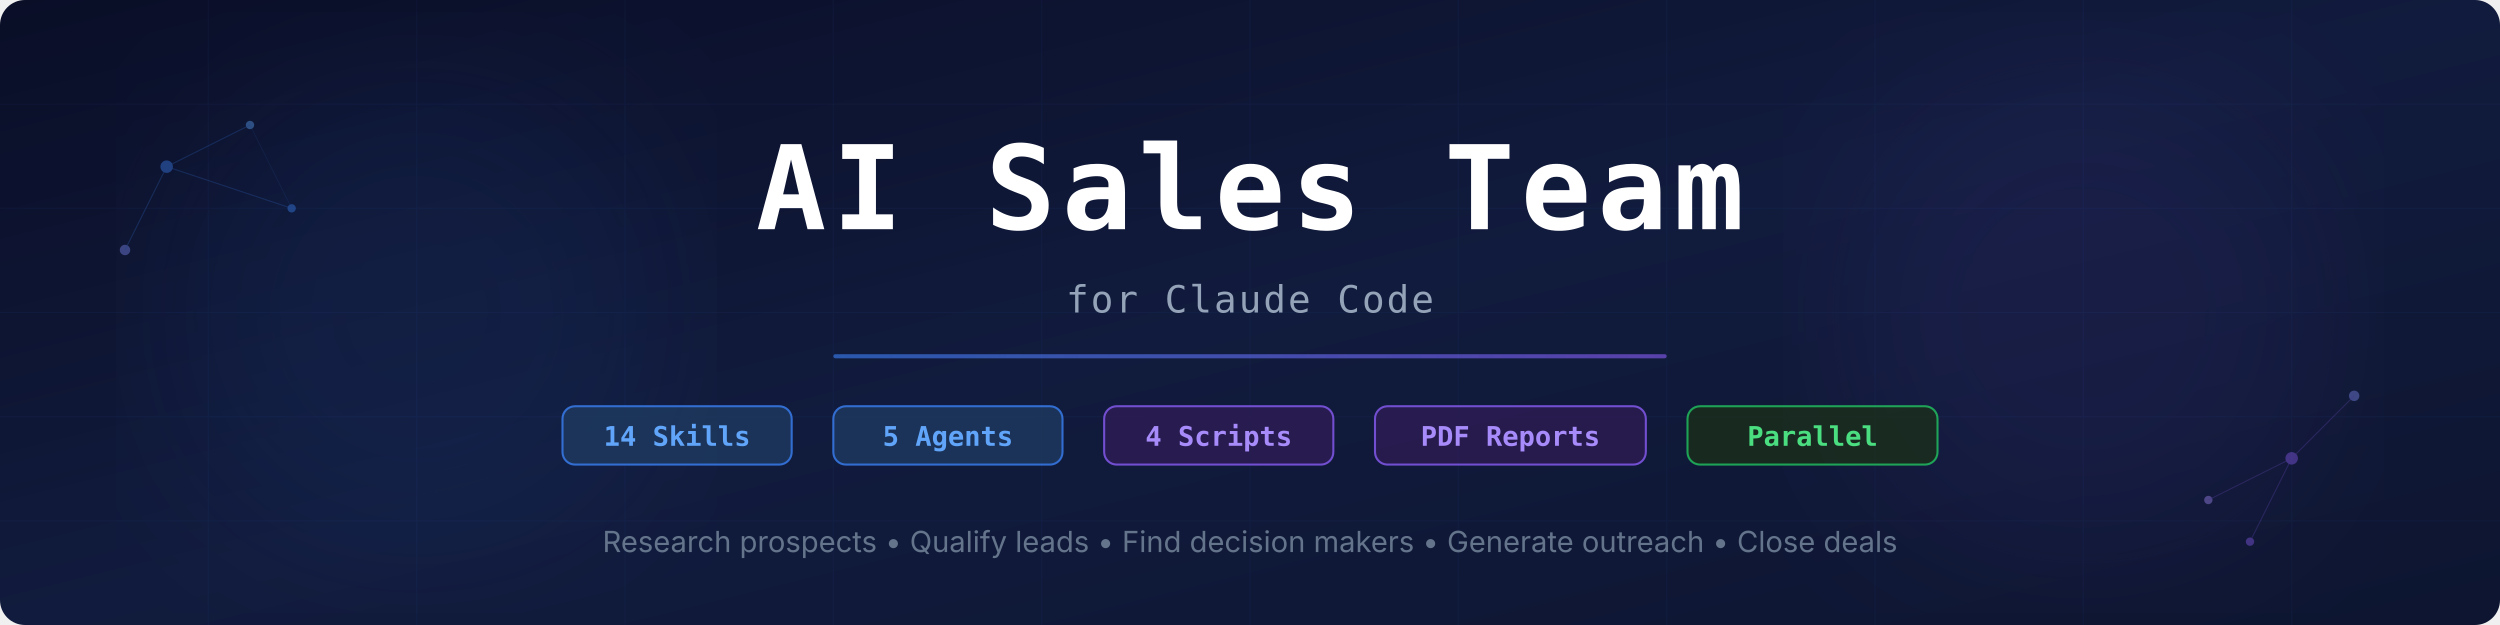
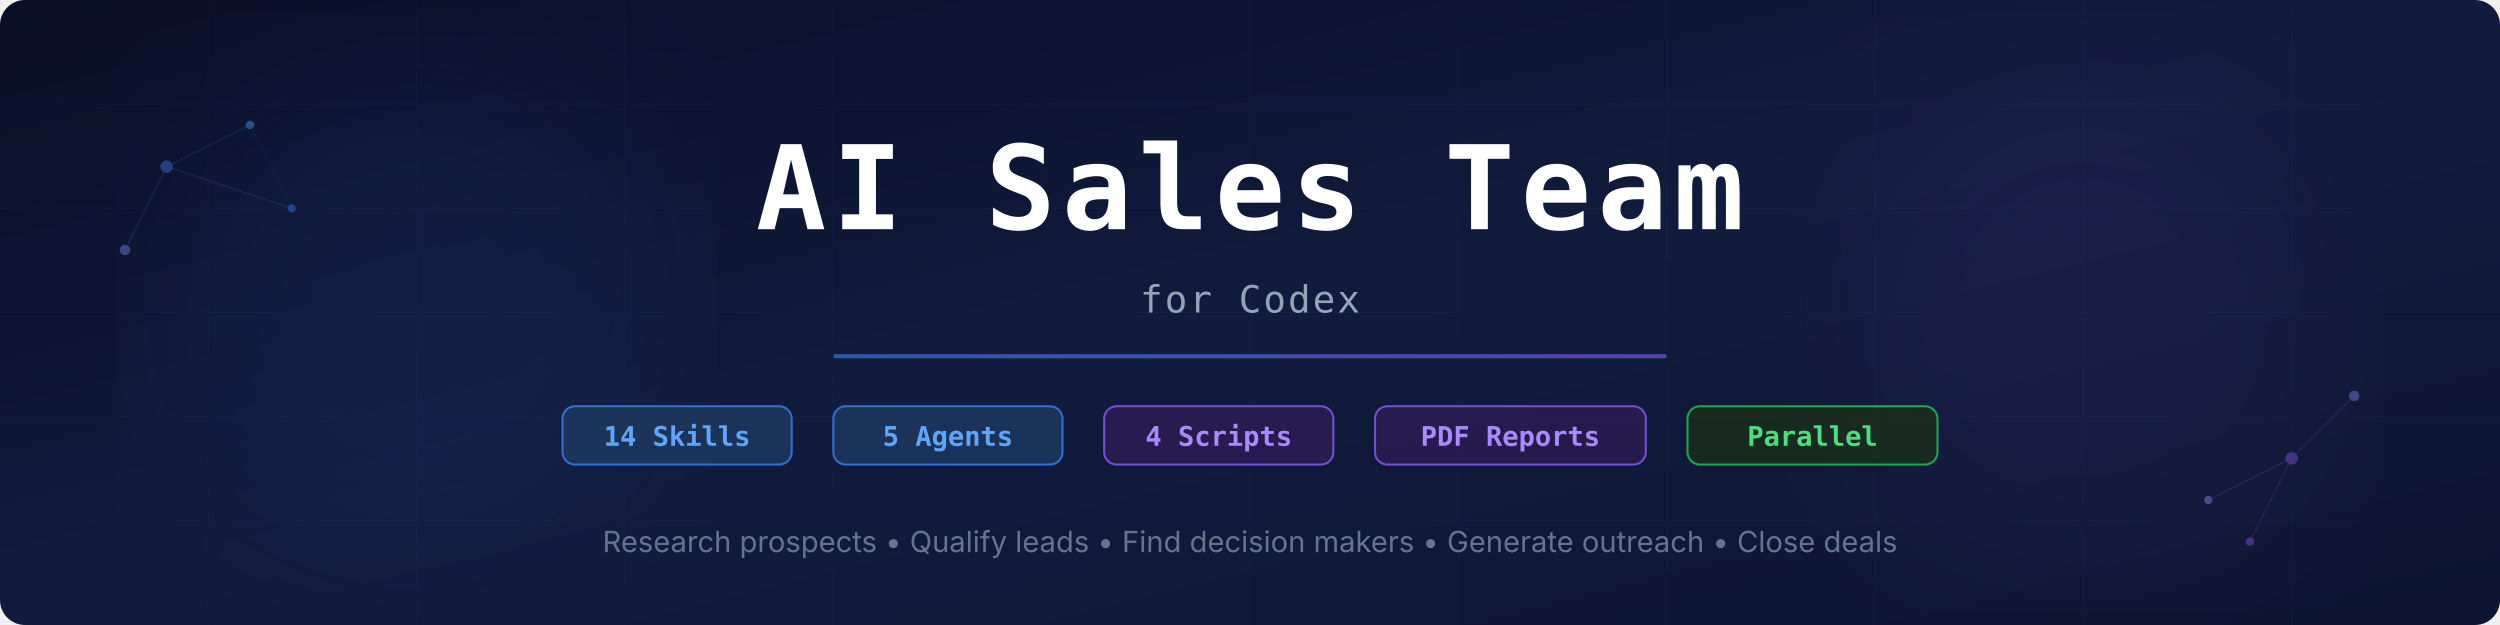
<svg xmlns="http://www.w3.org/2000/svg" viewBox="0 0 1200 300" fill="none">
  <defs>
    <linearGradient id="bg" x1="0%" y1="0%" x2="100%" y2="100%">
      <stop offset="0%" style="stop-color:#0a0e27;stop-opacity:1" />
      <stop offset="50%" style="stop-color:#111b3d;stop-opacity:1" />
      <stop offset="100%" style="stop-color:#0d1530;stop-opacity:1" />
    </linearGradient>
    <linearGradient id="accent" x1="0%" y1="0%" x2="100%" y2="0%">
      <stop offset="0%" style="stop-color:#3b82f6;stop-opacity:1" />
      <stop offset="100%" style="stop-color:#8b5cf6;stop-opacity:1" />
    </linearGradient>
    <linearGradient id="glow" x1="0%" y1="0%" x2="100%" y2="0%">
      <stop offset="0%" style="stop-color:#3b82f6;stop-opacity:0.3" />
      <stop offset="50%" style="stop-color:#8b5cf6;stop-opacity:0.15" />
      <stop offset="100%" style="stop-color:#3b82f6;stop-opacity:0.3" />
    </linearGradient>
    <filter id="blur">
      <feGaussianBlur in="SourceGraphic" stdDeviation="40" />
    </filter>
    <filter id="textglow">
      <feGaussianBlur in="SourceGraphic" stdDeviation="2" />
    </filter>
  </defs>
  <rect width="1200" height="300" fill="url(#bg)" rx="12" />
  <g opacity="0.05" stroke="#3b82f6" stroke-width="0.5">
    <line x1="0" y1="50" x2="1200" y2="50" />
    <line x1="0" y1="100" x2="1200" y2="100" />
    <line x1="0" y1="150" x2="1200" y2="150" />
    <line x1="0" y1="200" x2="1200" y2="200" />
    <line x1="0" y1="250" x2="1200" y2="250" />
    <line x1="100" y1="0" x2="100" y2="300" />
    <line x1="200" y1="0" x2="200" y2="300" />
    <line x1="300" y1="0" x2="300" y2="300" />
    <line x1="400" y1="0" x2="400" y2="300" />
    <line x1="500" y1="0" x2="500" y2="300" />
    <line x1="600" y1="0" x2="600" y2="300" />
    <line x1="700" y1="0" x2="700" y2="300" />
    <line x1="800" y1="0" x2="800" y2="300" />
    <line x1="900" y1="0" x2="900" y2="300" />
    <line x1="1000" y1="0" x2="1000" y2="300" />
    <line x1="1100" y1="0" x2="1100" y2="300" />
  </g>
  <circle cx="200" cy="150" r="120" fill="#3b82f6" opacity="0.07" filter="url(#blur)" />
  <circle cx="1000" cy="150" r="120" fill="#8b5cf6" opacity="0.07" filter="url(#blur)" />
  <g opacity="0.4">
    <circle cx="80" cy="80" r="3" fill="#3b82f6" />
    <circle cx="120" cy="60" r="2" fill="#60a5fa" />
    <circle cx="60" cy="120" r="2.5" fill="#818cf8" />
    <circle cx="140" cy="100" r="2" fill="#3b82f6" />
    <line x1="80" y1="80" x2="120" y2="60" stroke="#3b82f6" stroke-width="0.5" opacity="0.5" />
    <line x1="80" y1="80" x2="60" y2="120" stroke="#3b82f6" stroke-width="0.5" opacity="0.5" />
    <line x1="80" y1="80" x2="140" y2="100" stroke="#3b82f6" stroke-width="0.5" opacity="0.5" />
    <line x1="120" y1="60" x2="140" y2="100" stroke="#3b82f6" stroke-width="0.3" opacity="0.3" />
    <circle cx="1100" cy="220" r="3" fill="#8b5cf6" />
    <circle cx="1060" cy="240" r="2" fill="#a78bfa" />
    <circle cx="1130" cy="190" r="2.5" fill="#818cf8" />
    <circle cx="1080" cy="260" r="2" fill="#8b5cf6" />
    <line x1="1100" y1="220" x2="1060" y2="240" stroke="#8b5cf6" stroke-width="0.5" opacity="0.5" />
    <line x1="1100" y1="220" x2="1130" y2="190" stroke="#8b5cf6" stroke-width="0.5" opacity="0.5" />
    <line x1="1100" y1="220" x2="1080" y2="260" stroke="#8b5cf6" stroke-width="0.5" opacity="0.5" />
  </g>
  <text x="600" y="110" font-family="'SF Mono', 'Fira Code', 'Cascadia Code', Consolas, monospace" font-size="56" font-weight="bold" fill="white" text-anchor="middle" letter-spacing="3">
    AI Sales Team
  </text>
  <text x="600" y="150" font-family="'SF Mono', 'Fira Code', 'Cascadia Code', Consolas, monospace" font-size="18" fill="#94a3b8" text-anchor="middle" letter-spacing="1">
-     for Claude Code
+     for Codex
  </text>
  <rect x="400" y="170" width="400" height="2" fill="url(#accent)" rx="1" opacity="0.6" />
  <g font-family="'SF Mono', 'Fira Code', 'Cascadia Code', Consolas, monospace" font-size="13">
    <rect x="270" y="195" width="110" height="28" rx="6" fill="#1e3a5f" stroke="#3b82f6" stroke-width="1" opacity="0.8" />
    <text x="325" y="214" fill="#60a5fa" text-anchor="middle" font-weight="600">14 Skills</text>
    <rect x="400" y="195" width="110" height="28" rx="6" fill="#1e3a5f" stroke="#3b82f6" stroke-width="1" opacity="0.8" />
    <text x="455" y="214" fill="#60a5fa" text-anchor="middle" font-weight="600">5 Agents</text>
    <rect x="530" y="195" width="110" height="28" rx="6" fill="#2d1b54" stroke="#8b5cf6" stroke-width="1" opacity="0.8" />
    <text x="585" y="214" fill="#a78bfa" text-anchor="middle" font-weight="600">4 Scripts</text>
    <rect x="660" y="195" width="130" height="28" rx="6" fill="#2d1b54" stroke="#8b5cf6" stroke-width="1" opacity="0.8" />
    <text x="725" y="214" fill="#a78bfa" text-anchor="middle" font-weight="600">PDF Reports</text>
    <rect x="810" y="195" width="120" height="28" rx="6" fill="#1a2e1a" stroke="#22c55e" stroke-width="1" opacity="0.8" />
    <text x="870" y="214" fill="#4ade80" text-anchor="middle" font-weight="600">Parallel</text>
  </g>
  <text x="600" y="265" font-family="'Inter', 'Segoe UI', system-ui, sans-serif" font-size="14" fill="#64748b" text-anchor="middle">
    Research prospects • Qualify leads • Find decision makers • Generate outreach • Close deals
  </text>
</svg>
